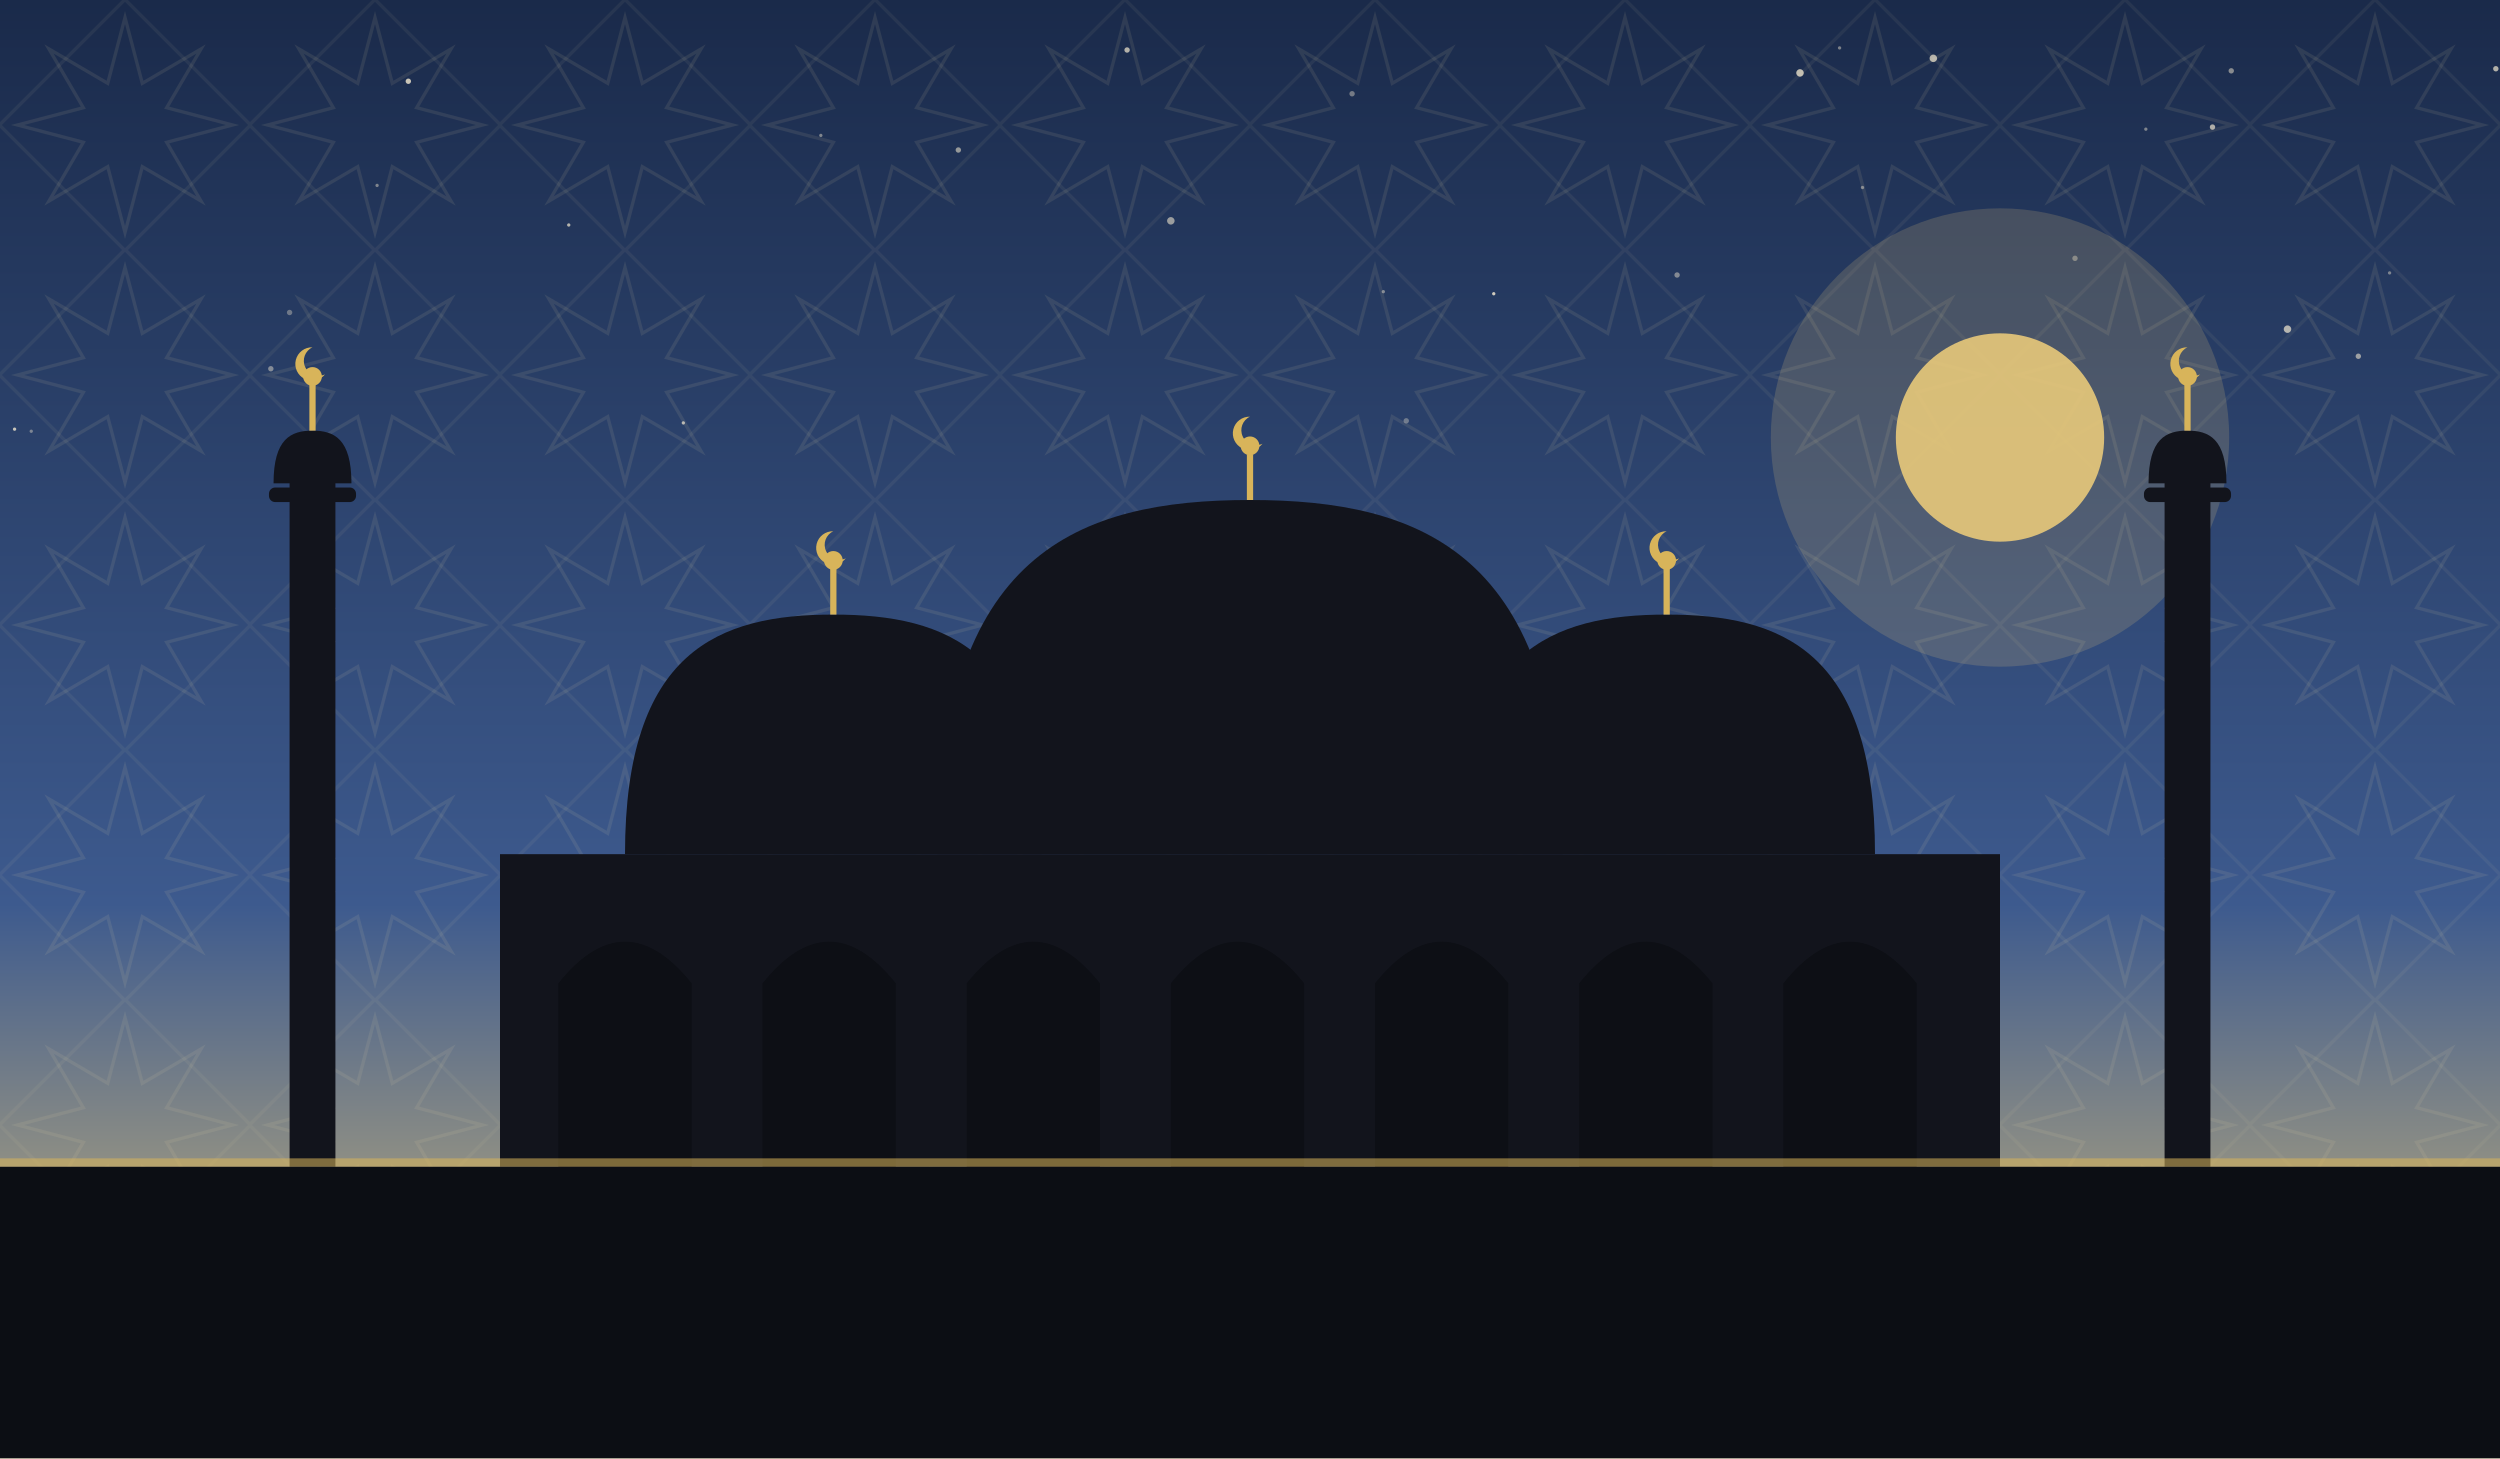
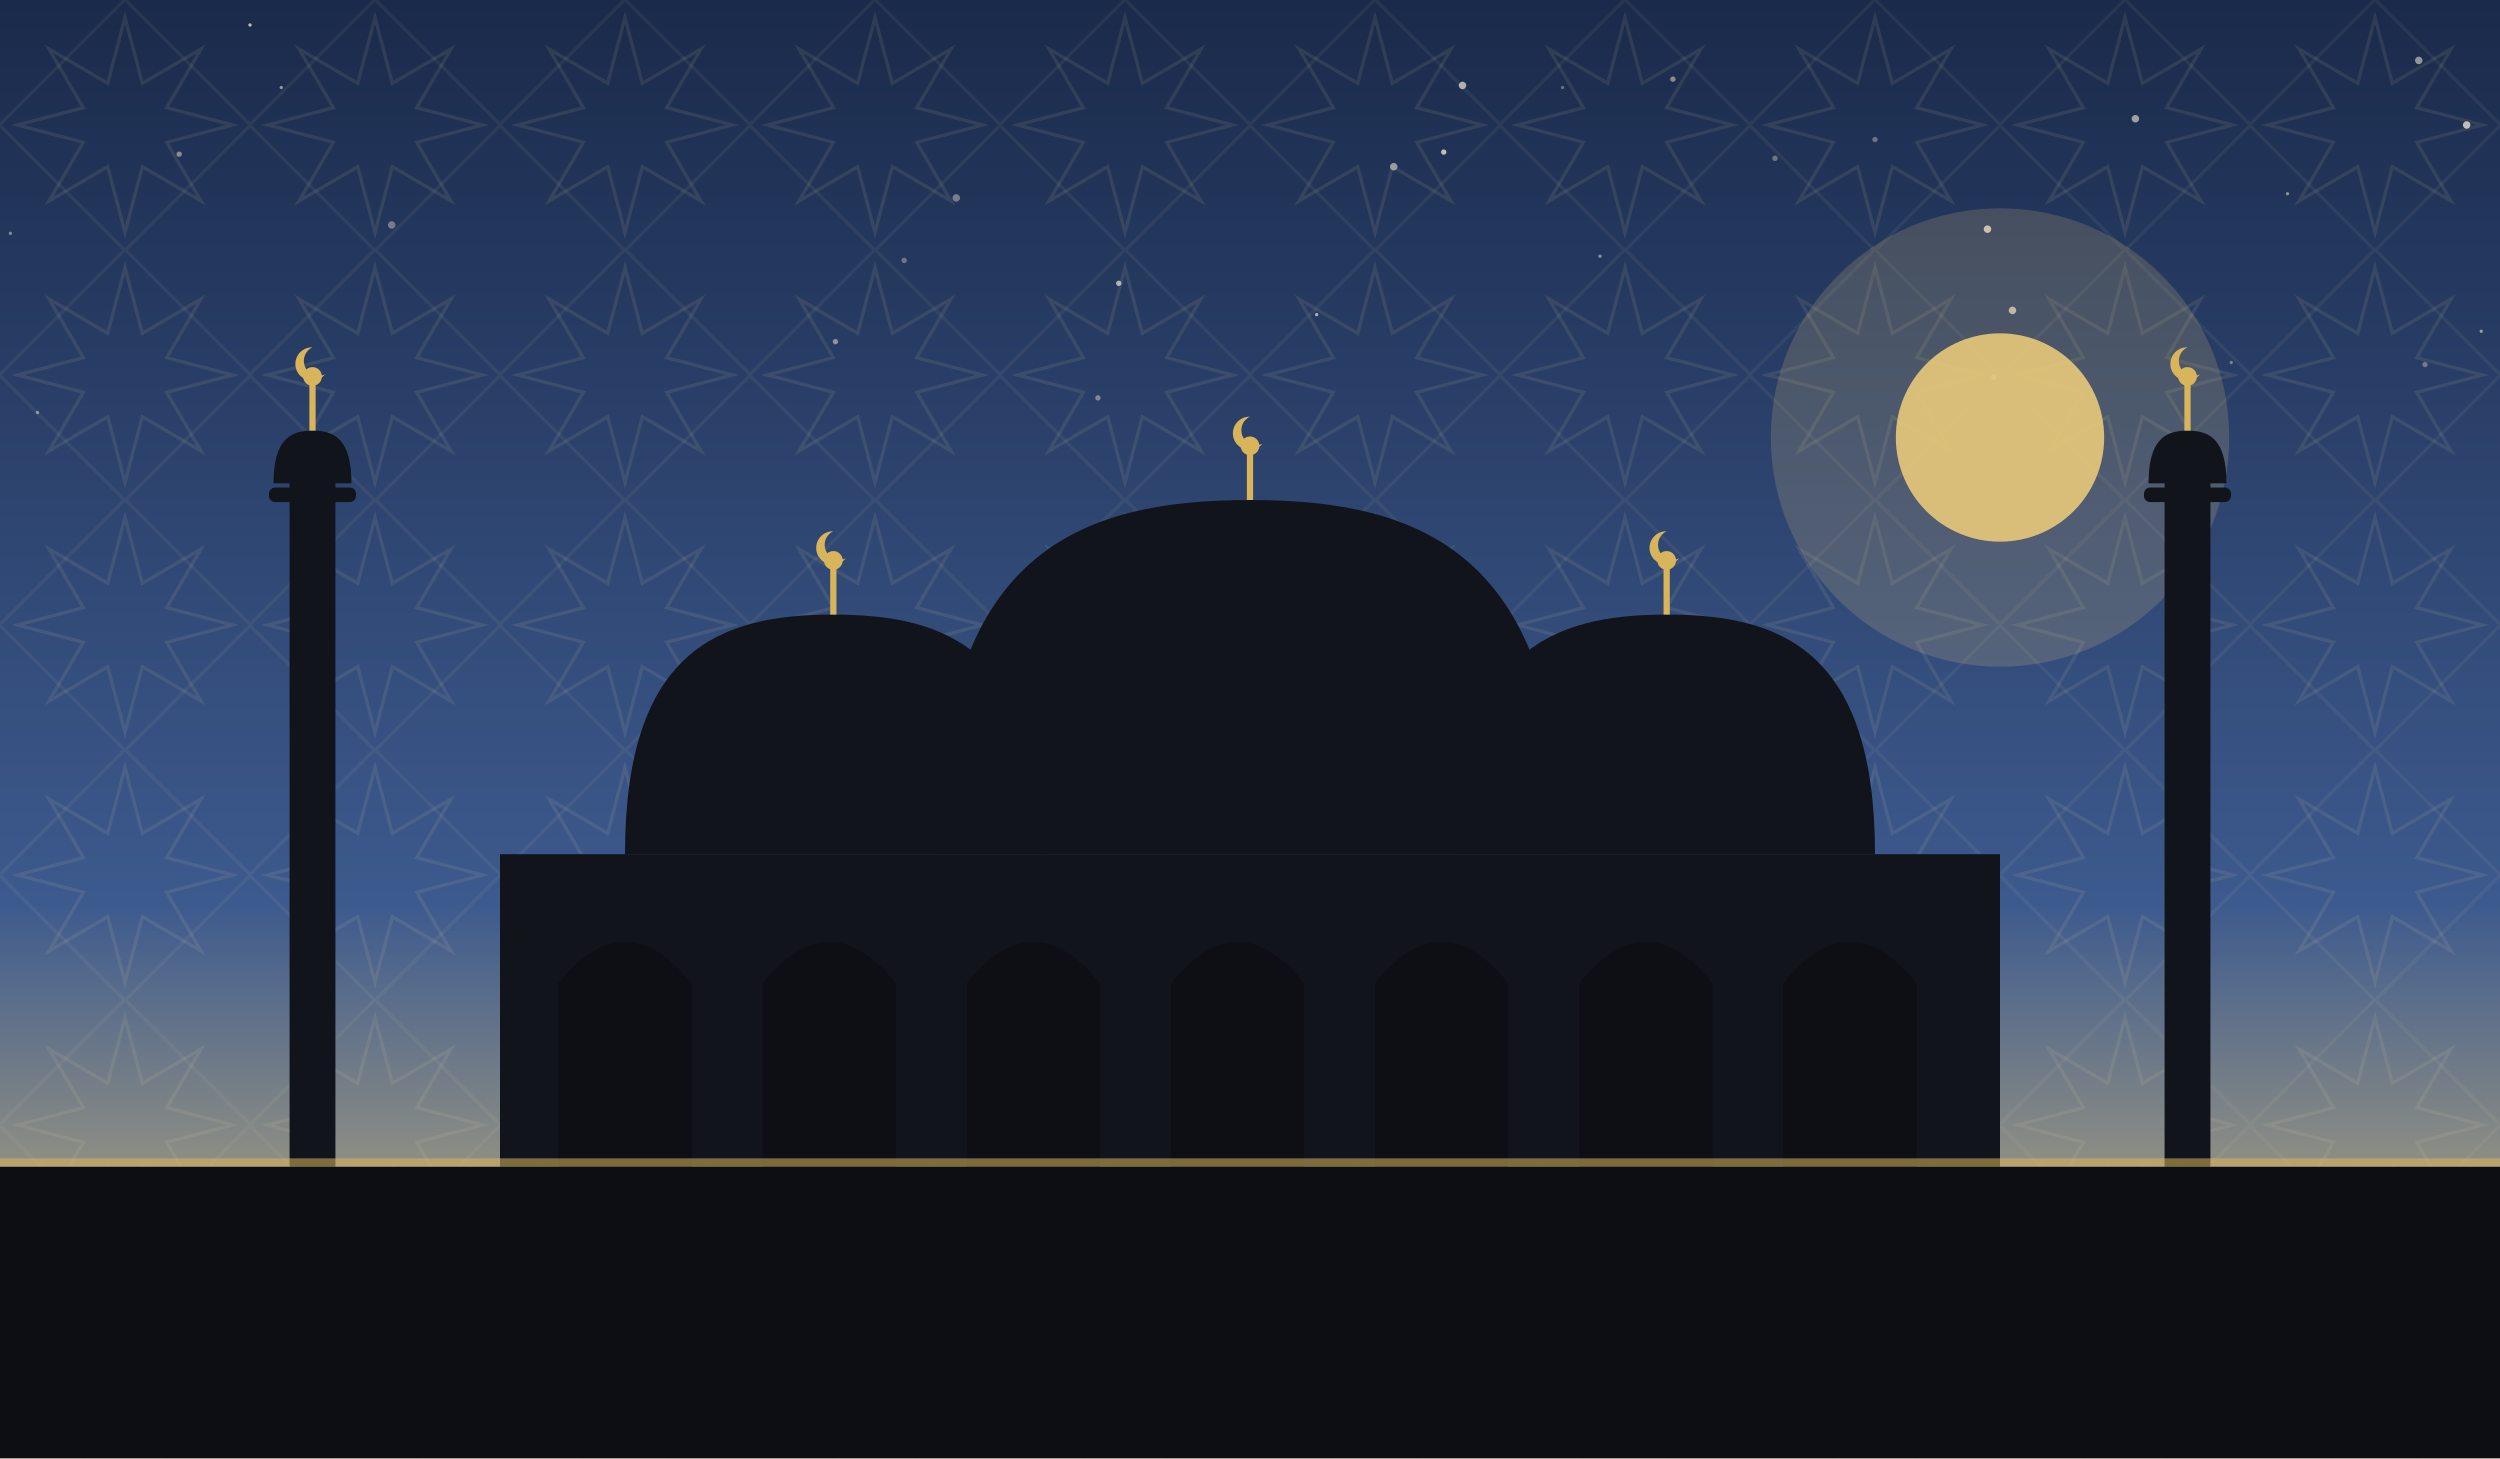
<svg xmlns="http://www.w3.org/2000/svg" viewBox="0 0 1200 700" role="img">
  <defs>
    <linearGradient id="sky" x1="0" y1="0" x2="0" y2="1">
      <stop offset="0" stop-color="#1a2a4a" />
      <stop offset="0.62" stop-color="#3d5a8e" />
      <stop offset="1" stop-color="#e8c97a" />
    </linearGradient>
    <pattern id="g1" width="120" height="120" patternUnits="userSpaceOnUse">
      <polygon points="111.6,60.0 80.0,68.3 96.5,96.5 68.3,80.0 60.0,111.6 51.7,80.0 23.5,96.5 40.0,68.3 8.4,60.0 40.0,51.7 23.5,23.5 51.7,40.0 60.0,8.4 68.3,40.0 96.5,23.5 80.0,51.7" fill="none" stroke="#e8d9a8" stroke-width="1.6" opacity="0.1" />
      <rect x="17.4" y="17.4" width="85.2" height="85.2" fill="none" stroke="#e8d9a8" stroke-width="1.6" opacity="0.07" transform="rotate(45 60.0 60.0)" />
    </pattern>
  </defs>
  <rect width="1200" height="700" fill="url(#sky)" />
  <rect width="1200" height="700" fill="url(#g1)" />
-   <circle cx="1098" cy="158" r="1.8" fill="#f7ecd2" opacity="0.69" />
-   <circle cx="1132" cy="171" r="1.3" fill="#f7ecd2" opacity="0.57" />
-   <circle cx="151" cy="179" r="0.8" fill="#f7ecd2" opacity="0.64" />
-   <circle cx="675" cy="202" r="1.3" fill="#f7ecd2" opacity="0.35" />
-   <circle cx="664" cy="140" r="0.8" fill="#f7ecd2" opacity="0.45" />
-   <circle cx="1198" cy="33" r="1.3" fill="#f7ecd2" opacity="0.69" />
-   <circle cx="717" cy="141" r="0.8" fill="#f7ecd2" opacity="0.82" />
-   <circle cx="541" cy="24" r="1.3" fill="#f7ecd2" opacity="0.69" />
-   <circle cx="1030" cy="62" r="0.8" fill="#f7ecd2" opacity="0.45" />
-   <circle cx="864" cy="35" r="1.8" fill="#f7ecd2" opacity="0.75" />
-   <circle cx="883" cy="23" r="0.8" fill="#f7ecd2" opacity="0.44" />
-   <circle cx="7" cy="206" r="0.8" fill="#f7ecd2" opacity="0.77" />
-   <circle cx="996" cy="124" r="1.3" fill="#f7ecd2" opacity="0.39" />
-   <circle cx="130" cy="177" r="1.3" fill="#f7ecd2" opacity="0.45" />
-   <circle cx="649" cy="45" r="1.3" fill="#f7ecd2" opacity="0.40" />
-   <circle cx="273" cy="108" r="0.8" fill="#f7ecd2" opacity="0.69" />
-   <circle cx="562" cy="106" r="1.8" fill="#f7ecd2" opacity="0.57" />
-   <circle cx="196" cy="39" r="1.3" fill="#f7ecd2" opacity="0.79" />
-   <circle cx="15" cy="207" r="0.8" fill="#f7ecd2" opacity="0.40" />
-   <circle cx="139" cy="150" r="1.3" fill="#f7ecd2" opacity="0.35" />
-   <circle cx="928" cy="28" r="1.8" fill="#f7ecd2" opacity="0.69" />
-   <circle cx="1062" cy="61" r="1.3" fill="#f7ecd2" opacity="0.67" />
-   <circle cx="181" cy="89" r="0.8" fill="#f7ecd2" opacity="0.44" />
-   <circle cx="805" cy="132" r="1.3" fill="#f7ecd2" opacity="0.45" />
-   <circle cx="894" cy="90" r="0.8" fill="#f7ecd2" opacity="0.45" />
-   <circle cx="328" cy="203" r="0.8" fill="#f7ecd2" opacity="0.69" />
-   <circle cx="1147" cy="131" r="0.8" fill="#f7ecd2" opacity="0.42" />
-   <circle cx="1071" cy="34" r="1.3" fill="#f7ecd2" opacity="0.49" />
-   <circle cx="460" cy="72" r="1.3" fill="#f7ecd2" opacity="0.55" />
-   <circle cx="394" cy="65" r="0.8" fill="#f7ecd2" opacity="0.45" />
+   <circle cx="188" cy="108" r="1.8" fill="#f7ecd2" opacity="0.39" />
+   <circle cx="702" cy="41" r="1.8" fill="#f7ecd2" opacity="0.67" />
+   <circle cx="1161" cy="29" r="1.8" fill="#f7ecd2" opacity="0.54" />
+   <circle cx="5" cy="112" r="0.8" fill="#f7ecd2" opacity="0.45" />
+   <circle cx="954" cy="110" r="1.8" fill="#f7ecd2" opacity="0.75" />
+   <circle cx="768" cy="123" r="0.8" fill="#f7ecd2" opacity="0.49" />
+   <circle cx="527" cy="191" r="1.3" fill="#f7ecd2" opacity="0.42" />
+   <circle cx="1071" cy="174" r="0.8" fill="#f7ecd2" opacity="0.39" />
+   <circle cx="120" cy="12" r="0.8" fill="#f7ecd2" opacity="0.75" />
+   <circle cx="434" cy="125" r="1.3" fill="#f7ecd2" opacity="0.35" />
+   <circle cx="693" cy="73" r="1.3" fill="#f7ecd2" opacity="0.74" />
+   <circle cx="537" cy="136" r="1.3" fill="#f7ecd2" opacity="0.67" />
+   <circle cx="86" cy="74" r="1.3" fill="#f7ecd2" opacity="0.49" />
+   <circle cx="900" cy="67" r="1.3" fill="#f7ecd2" opacity="0.35" />
+   <circle cx="459" cy="95" r="1.8" fill="#f7ecd2" opacity="0.40" />
+   <circle cx="803" cy="38" r="1.3" fill="#f7ecd2" opacity="0.49" />
+   <circle cx="852" cy="76" r="1.3" fill="#f7ecd2" opacity="0.37" />
+   <circle cx="966" cy="149" r="1.8" fill="#f7ecd2" opacity="0.69" />
+   <circle cx="1025" cy="57" r="1.8" fill="#f7ecd2" opacity="0.60" />
+   <circle cx="669" cy="80" r="1.8" fill="#f7ecd2" opacity="0.55" />
+   <circle cx="18" cy="198" r="0.8" fill="#f7ecd2" opacity="0.49" />
+   <circle cx="632" cy="151" r="0.8" fill="#f7ecd2" opacity="0.67" />
+   <circle cx="1191" cy="159" r="0.8" fill="#f7ecd2" opacity="0.54" />
+   <circle cx="135" cy="42" r="0.8" fill="#f7ecd2" opacity="0.55" />
+   <circle cx="1184" cy="60" r="1.8" fill="#f7ecd2" opacity="0.75" />
+   <circle cx="1098" cy="93" r="0.8" fill="#f7ecd2" opacity="0.49" />
+   <circle cx="957" cy="181" r="1.3" fill="#f7ecd2" opacity="0.52" />
+   <circle cx="401" cy="164" r="1.3" fill="#f7ecd2" opacity="0.49" />
+   <circle cx="750" cy="42" r="0.8" fill="#f7ecd2" opacity="0.35" />
+   <circle cx="1164" cy="175" r="1.3" fill="#f7ecd2" opacity="0.35" />
  <circle cx="960" cy="210" r="110" fill="#e8c97a" opacity="0.18" />
  <circle cx="960" cy="210" r="50" fill="#e8c97a" opacity="0.9" />
  <rect x="240" y="410" width="720" height="150" fill="#12141c" />
  <path d="M 268 560 L 268 472 Q 300 432 332 472 L 332 560 Z" fill="#0c0e14" opacity="0.9" />
  <path d="M 366 560 L 366 472 Q 398 432 430 472 L 430 560 Z" fill="#0c0e14" opacity="0.9" />
  <path d="M 464 560 L 464 472 Q 496 432 528 472 L 528 560 Z" fill="#0c0e14" opacity="0.9" />
  <path d="M 562 560 L 562 472 Q 594 432 626 472 L 626 560 Z" fill="#0c0e14" opacity="0.9" />
  <path d="M 660 560 L 660 472 Q 692 432 724 472 L 724 560 Z" fill="#0c0e14" opacity="0.9" />
  <path d="M 758 560 L 758 472 Q 790 432 822 472 L 822 560 Z" fill="#0c0e14" opacity="0.9" />
  <path d="M 856 560 L 856 472 Q 888 432 920 472 L 920 560 Z" fill="#0c0e14" opacity="0.9" />
  <path d="M 450 410 C 450 265.5, 517.5 240, 600 240 C 682.5 240, 750 265.5, 750 410 Z" fill="#12141c" />
  <line x1="600" y1="240" x2="600" y2="218" stroke="#d8b45a" stroke-width="3" />
  <circle cx="600" cy="214" r="4.5" fill="#d8b45a" />
  <path d="M 600 200 a 8 8 0 1 0 6 13 a 6.4 6.4 0 1 1 -6 -13 Z" fill="#d8b45a" />
  <path d="M 300 410 C 300 312.25, 345.0 295, 400 295 C 455.0 295, 500 312.25, 500 410 Z" fill="#12141c" />
  <line x1="400" y1="295" x2="400" y2="273" stroke="#d8b45a" stroke-width="3" />
  <circle cx="400" cy="269" r="4.5" fill="#d8b45a" />
  <path d="M 400 255 a 8 8 0 1 0 6 13 a 6.4 6.4 0 1 1 -6 -13 Z" fill="#d8b45a" />
  <path d="M 700 410 C 700 312.25, 745.0 295, 800 295 C 855.0 295, 900 312.25, 900 410 Z" fill="#12141c" />
  <line x1="800" y1="295" x2="800" y2="273" stroke="#d8b45a" stroke-width="3" />
  <circle cx="800" cy="269" r="4.5" fill="#d8b45a" />
  <path d="M 800 255 a 8 8 0 1 0 6 13 a 6.4 6.4 0 1 1 -6 -13 Z" fill="#d8b45a" />
  <rect x="139.0" y="230" width="22" height="330" fill="#12141c" />
  <rect x="129.1" y="234" width="41.8" height="7" rx="3" fill="#12141c" />
  <path d="M 131.3 232 C 131.3 210.495, 139.715 206.7, 150 206.7 C 160.285 206.7, 168.7 210.495, 168.7 232 Z" fill="#12141c" />
  <line x1="150" y1="206.7" x2="150" y2="184.7" stroke="#d8b45a" stroke-width="3" />
  <circle cx="150" cy="180.7" r="4.5" fill="#d8b45a" />
  <path d="M 150 166.7 a 8 8 0 1 0 6 13 a 6.4 6.4 0 1 1 -6 -13 Z" fill="#d8b45a" />
  <rect x="1039.0" y="230" width="22" height="330" fill="#12141c" />
  <rect x="1029.1" y="234" width="41.8" height="7" rx="3" fill="#12141c" />
  <path d="M 1031.3 232 C 1031.3 210.495, 1039.715 206.7, 1050 206.7 C 1060.285 206.7, 1068.7 210.495, 1068.7 232 Z" fill="#12141c" />
  <line x1="1050" y1="206.7" x2="1050" y2="184.7" stroke="#d8b45a" stroke-width="3" />
  <circle cx="1050" cy="180.7" r="4.5" fill="#d8b45a" />
  <path d="M 1050 166.7 a 8 8 0 1 0 6 13 a 6.4 6.4 0 1 1 -6 -13 Z" fill="#d8b45a" />
  <rect x="0" y="560" width="1200" height="140" fill="#0c0e14" />
  <rect x="0" y="556" width="1200" height="4" fill="#d8b45a" opacity="0.55" />
</svg>
